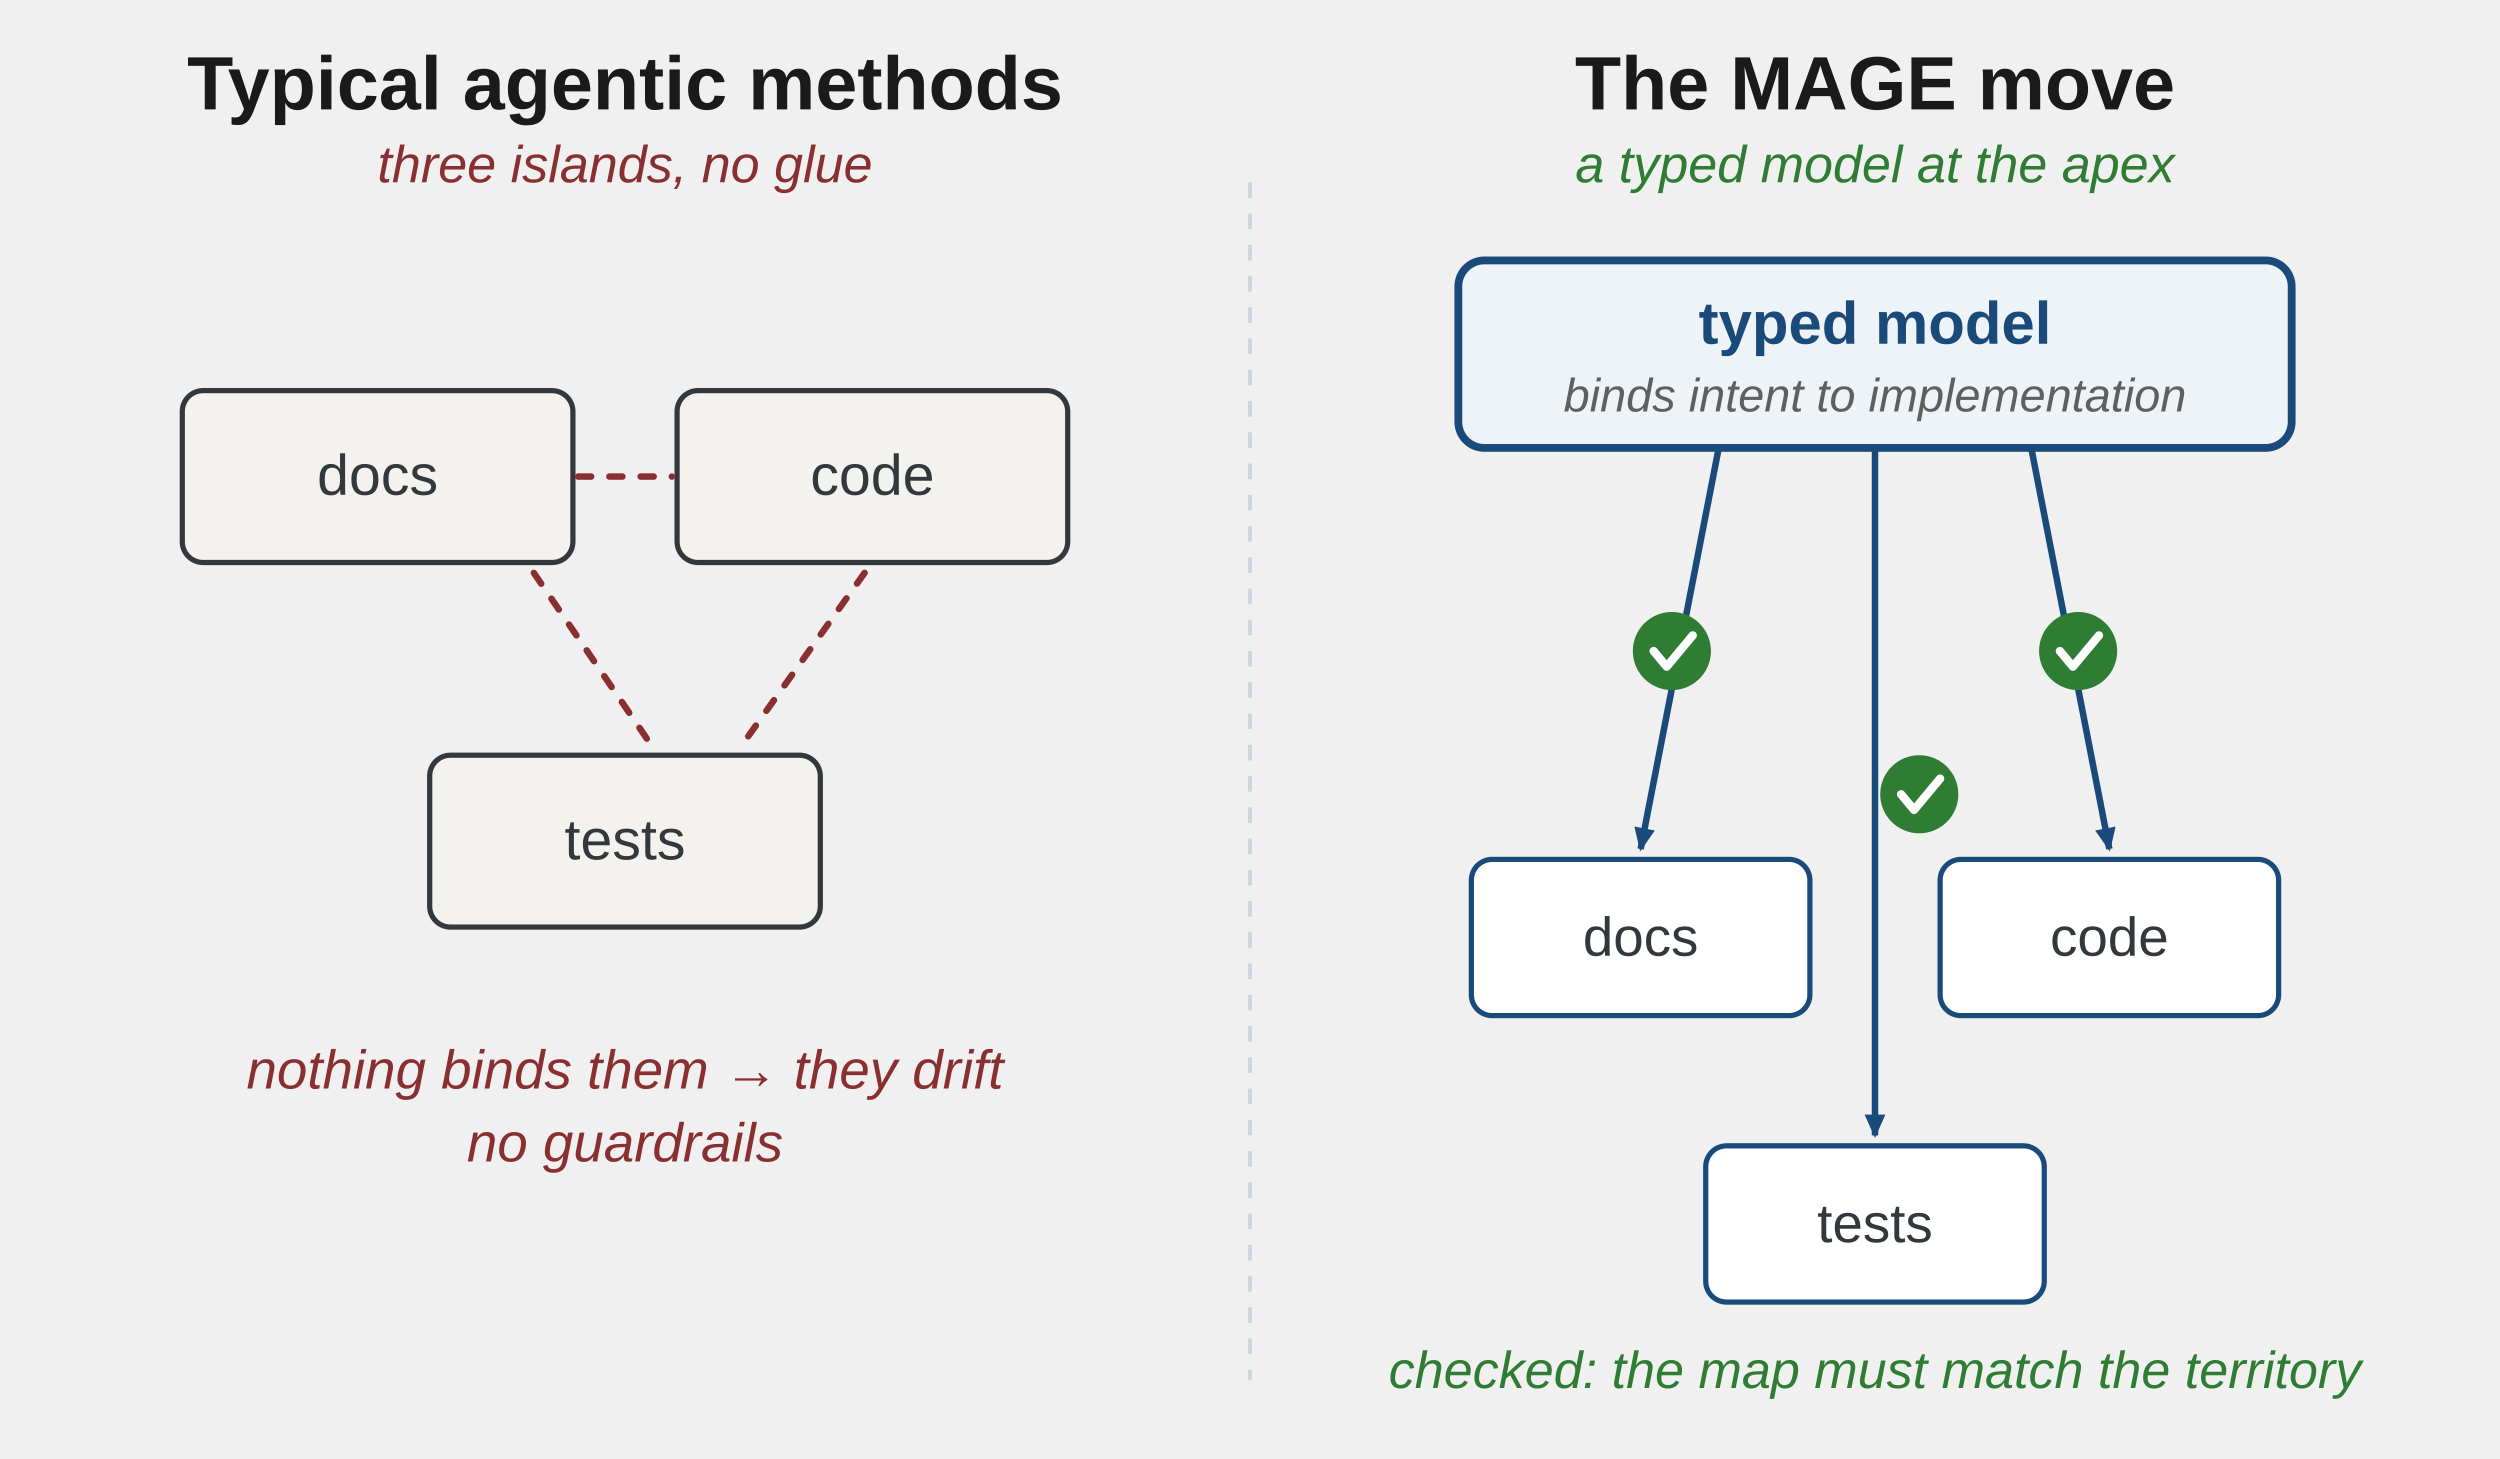
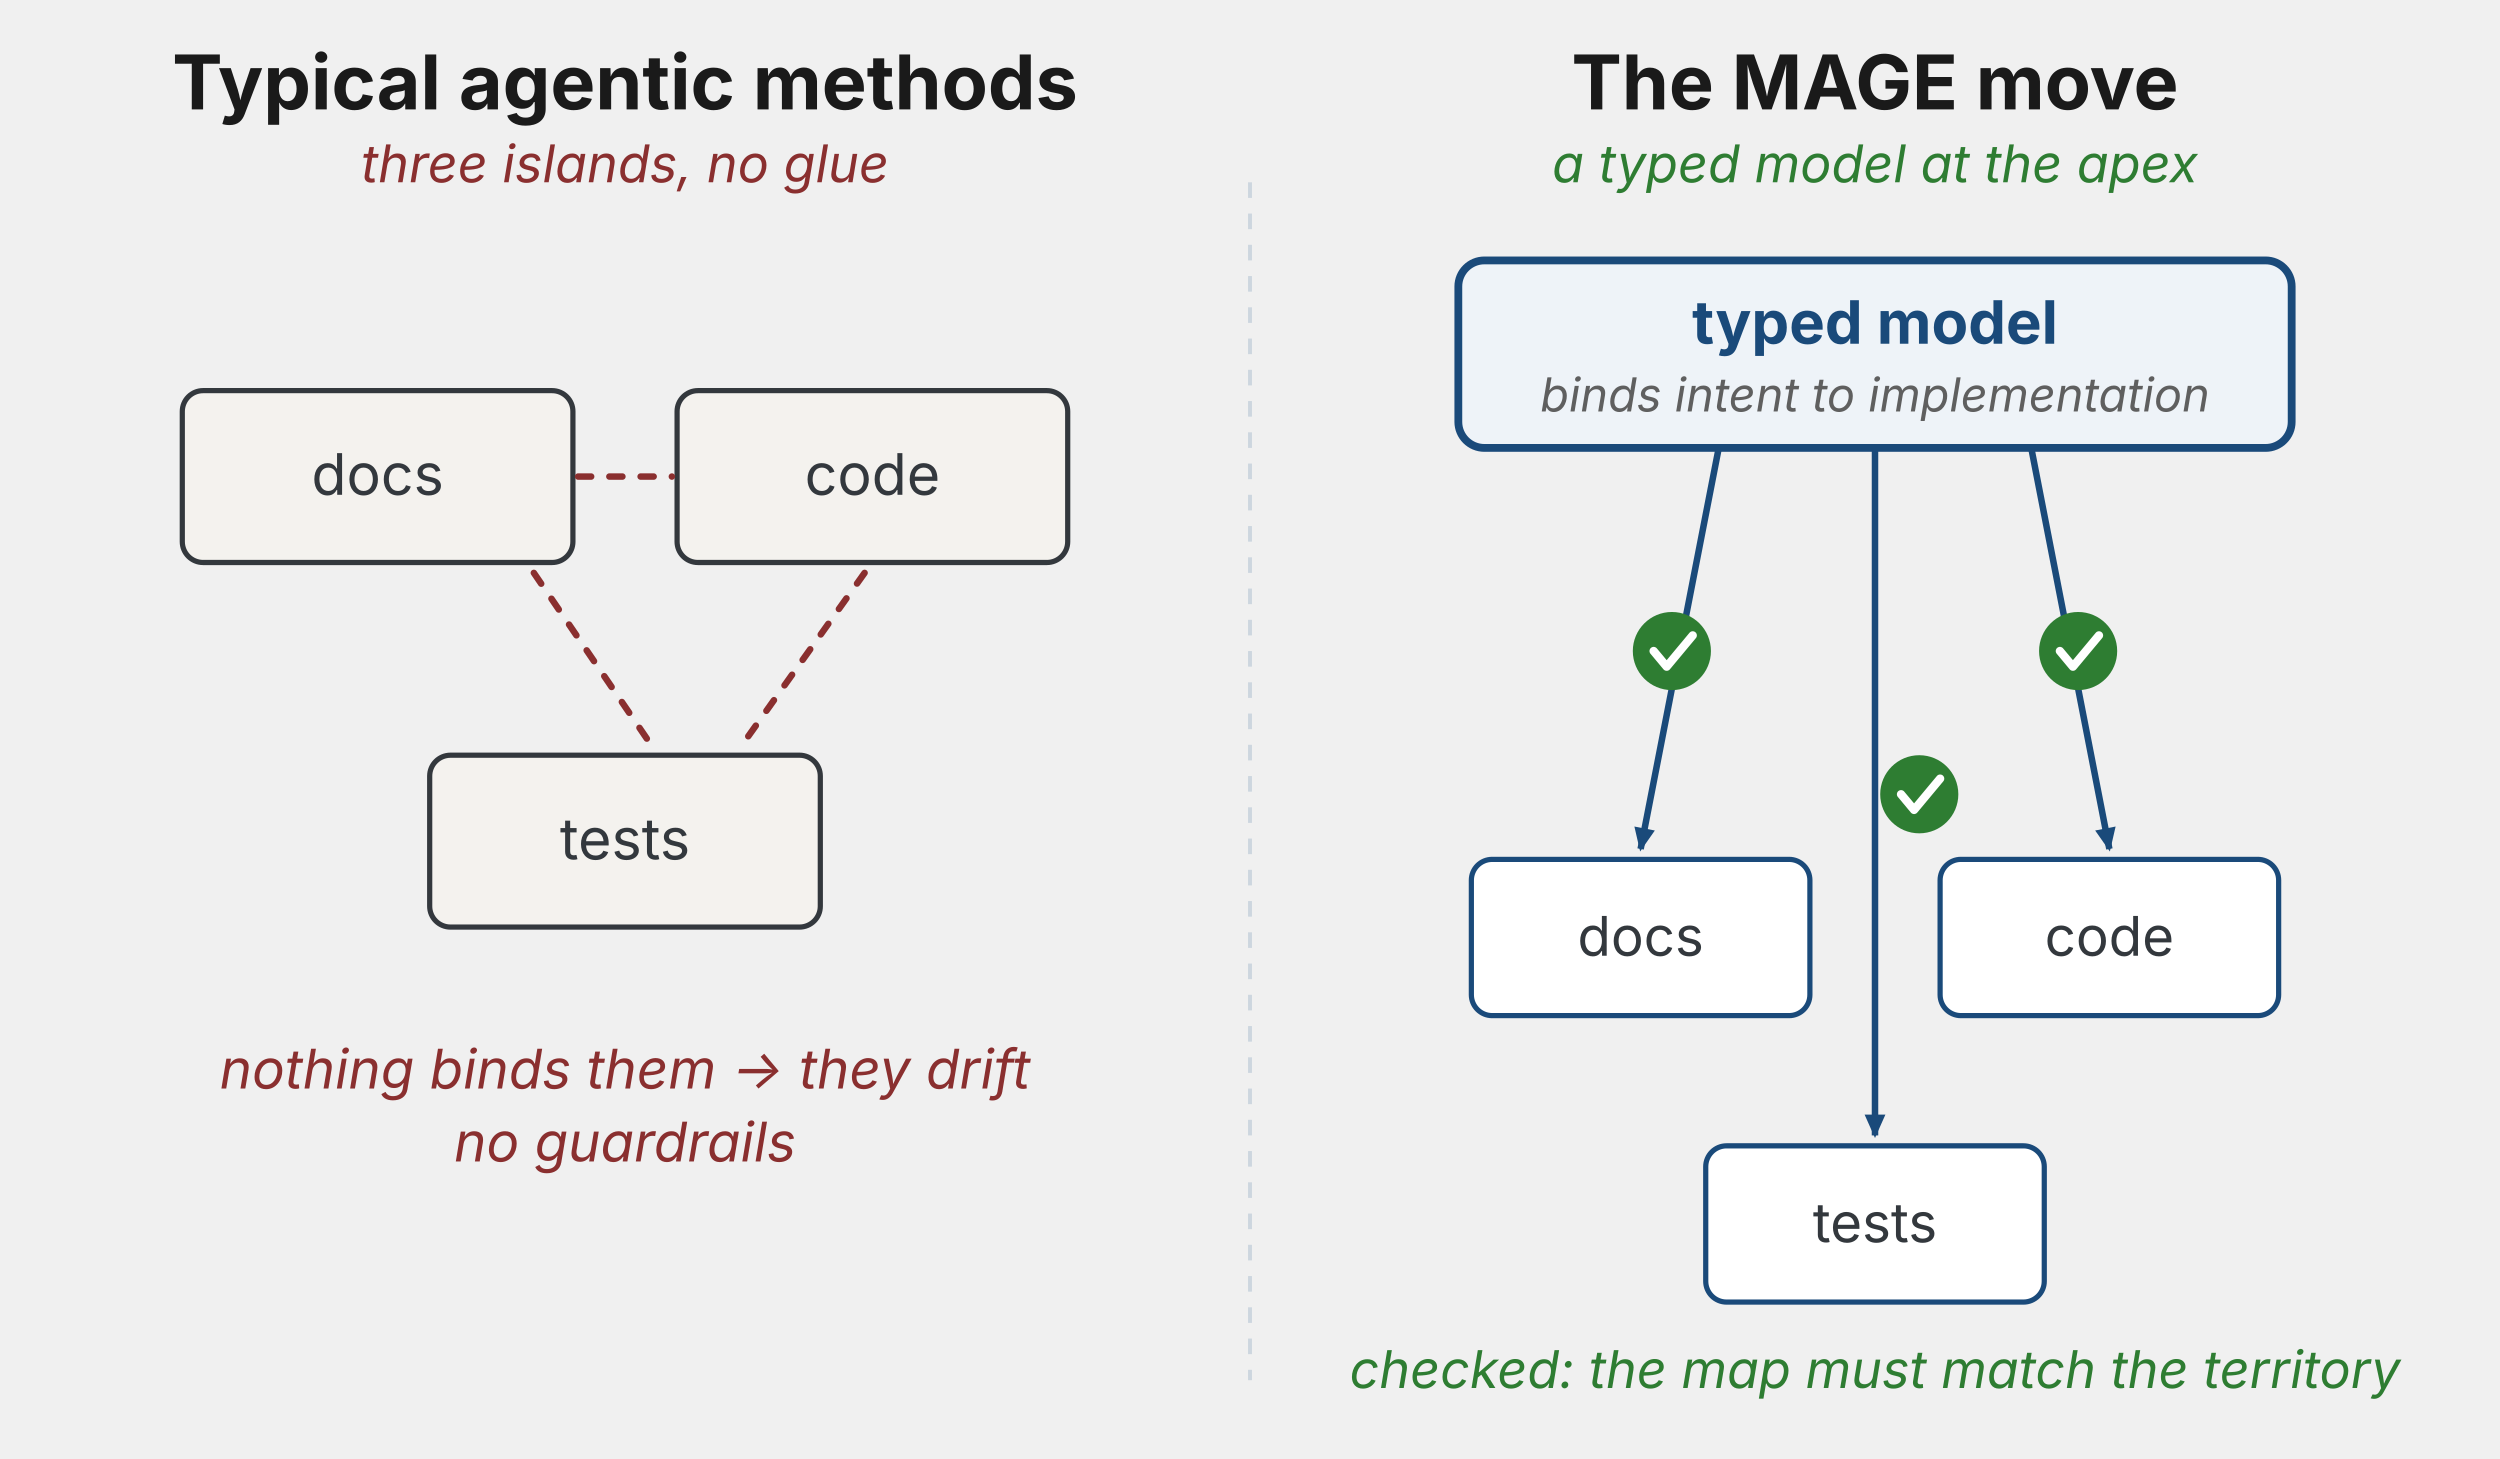
- <svg xmlns="http://www.w3.org/2000/svg" viewBox="0 0 960 560" width="960" height="560" role="group" aria-labelledby="dhTitle dhDesc" font-family="'Helvetica Neue', Arial, sans-serif">
+ <svg xmlns="http://www.w3.org/2000/svg" viewBox="0 0 960 560" width="960" height="560" role="group" aria-labelledby="dhTitle dhDesc" font-family="'Source Sans 3', -apple-system, 'Segoe UI', sans-serif">
  <defs>
    <marker id="dhArrow" markerWidth="10" markerHeight="10" refX="8" refY="5" orient="auto" markerUnits="userSpaceOnUse">
      <path d="M0,1 L9,5 L0,9 Z" fill="#1a4a7a" />
    </marker>
  </defs>
  <line x1="480" y1="70" x2="480" y2="530" stroke="#cdd6df" stroke-width="1.5" stroke-dasharray="6 6" />
  <text x="240" y="42" text-anchor="middle" font-size="29" font-weight="700" fill="#1a1a1a">Typical agentic methods</text>
  <text x="240" y="70" text-anchor="middle" font-size="20" font-style="italic" fill="#8a2f2f">three islands, no glue</text>
  <g stroke="#33383d" stroke-width="2" fill="#f4f2ee">
    <rect x="70" y="150" width="150" height="66" rx="8" />
    <rect x="260" y="150" width="150" height="66" rx="8" />
    <rect x="165" y="290" width="150" height="66" rx="8" />
  </g>
  <g font-size="22" fill="#33383d" text-anchor="middle">
    <text x="145" y="190">docs</text>
    <text x="335" y="190">code</text>
    <text x="240" y="330">tests</text>
  </g>
  <g stroke="#8a2f2f" stroke-width="2.5" stroke-dasharray="5 7" stroke-linecap="round">
    <line x1="222" y1="183" x2="258" y2="183" />
    <line x1="205" y1="220" x2="250" y2="286" />
    <line x1="332" y1="220" x2="285" y2="286" />
  </g>
  <text x="240" y="418" text-anchor="middle" font-size="21" font-style="italic" fill="#8a2f2f">nothing binds them → they drift</text>
  <text x="240" y="446" text-anchor="middle" font-size="21" font-style="italic" fill="#8a2f2f">no guardrails</text>
  <text x="720" y="42" text-anchor="middle" font-size="29" font-weight="700" fill="#1a1a1a">The MAGE move</text>
  <text x="720" y="70" text-anchor="middle" font-size="20" font-style="italic" fill="#2e7d32">a typed model at the apex</text>
  <rect x="560" y="100" width="320" height="72" rx="10" fill="#eef3f8" stroke="#1a4a7a" stroke-width="3" />
  <text x="720" y="132" text-anchor="middle" font-size="23" font-weight="700" fill="#1a4a7a">typed model</text>
  <text x="720" y="158" text-anchor="middle" font-size="18" font-style="italic" fill="#5f5f5f">binds intent to implementation</text>
  <g stroke="#1a4a7a" stroke-width="2" fill="#ffffff">
    <rect x="565" y="330" width="130" height="60" rx="8" />
    <rect x="745" y="330" width="130" height="60" rx="8" />
    <rect x="655" y="440" width="130" height="60" rx="8" />
  </g>
  <g font-size="21" fill="#33383d" text-anchor="middle">
    <text x="630" y="367">docs</text>
    <text x="810" y="367">code</text>
    <text x="720" y="477">tests</text>
  </g>
  <g stroke="#1a4a7a" stroke-width="2.5" fill="none">
    <line x1="660" y1="172" x2="630" y2="326" marker-end="url(#dhArrow)" />
    <line x1="780" y1="172" x2="810" y2="326" marker-end="url(#dhArrow)" />
    <line x1="720" y1="172" x2="720" y2="436" marker-end="url(#dhArrow)" />
  </g>
  <g>
    <circle cx="642" cy="250" r="15" fill="#2e7d32" />
    <path d="M635,250 L640,256 L650,244" fill="none" stroke="#ffffff" stroke-width="3.2" stroke-linecap="round" stroke-linejoin="round" />
    <circle cx="798" cy="250" r="15" fill="#2e7d32" />
    <path d="M791,250 L796,256 L806,244" fill="none" stroke="#ffffff" stroke-width="3.2" stroke-linecap="round" stroke-linejoin="round" />
    <circle cx="737" cy="305" r="15" fill="#2e7d32" />
    <path d="M730,305 L735,311 L745,299" fill="none" stroke="#ffffff" stroke-width="3.2" stroke-linecap="round" stroke-linejoin="round" />
  </g>
  <text x="720" y="533" text-anchor="middle" font-size="20" font-style="italic" fill="#2e7d32">checked: the map must match the territory</text>
</svg>
